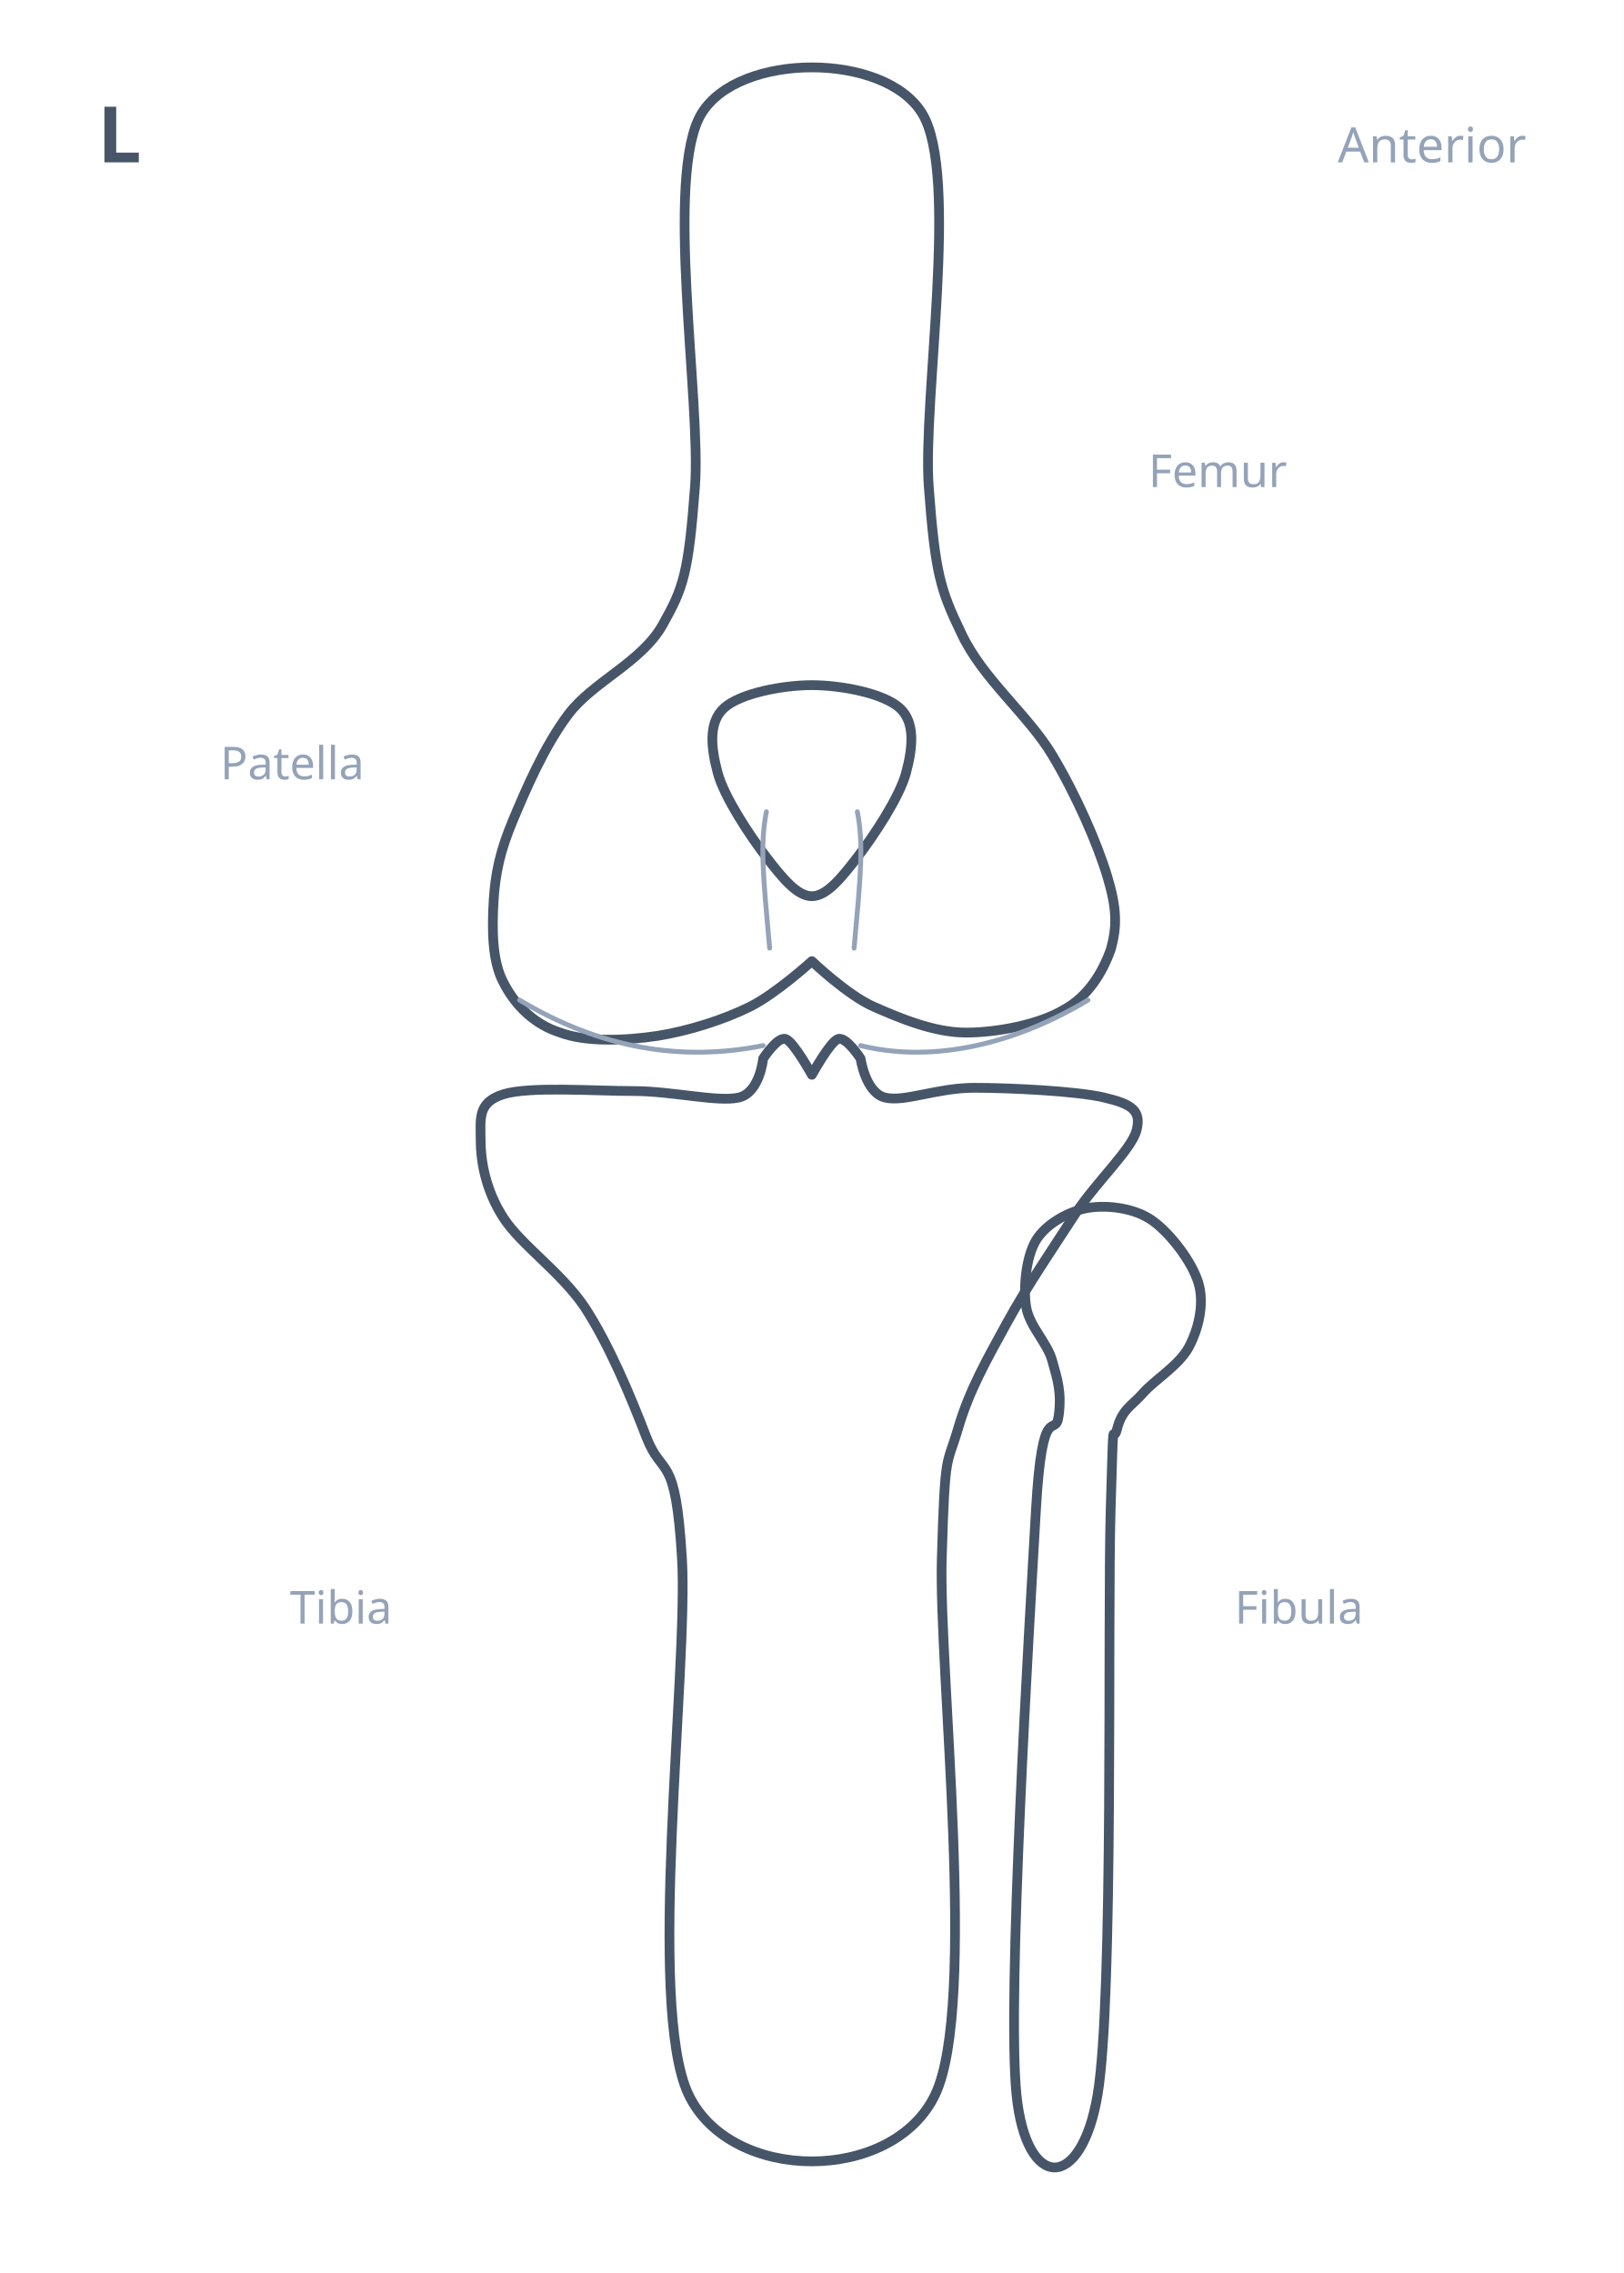
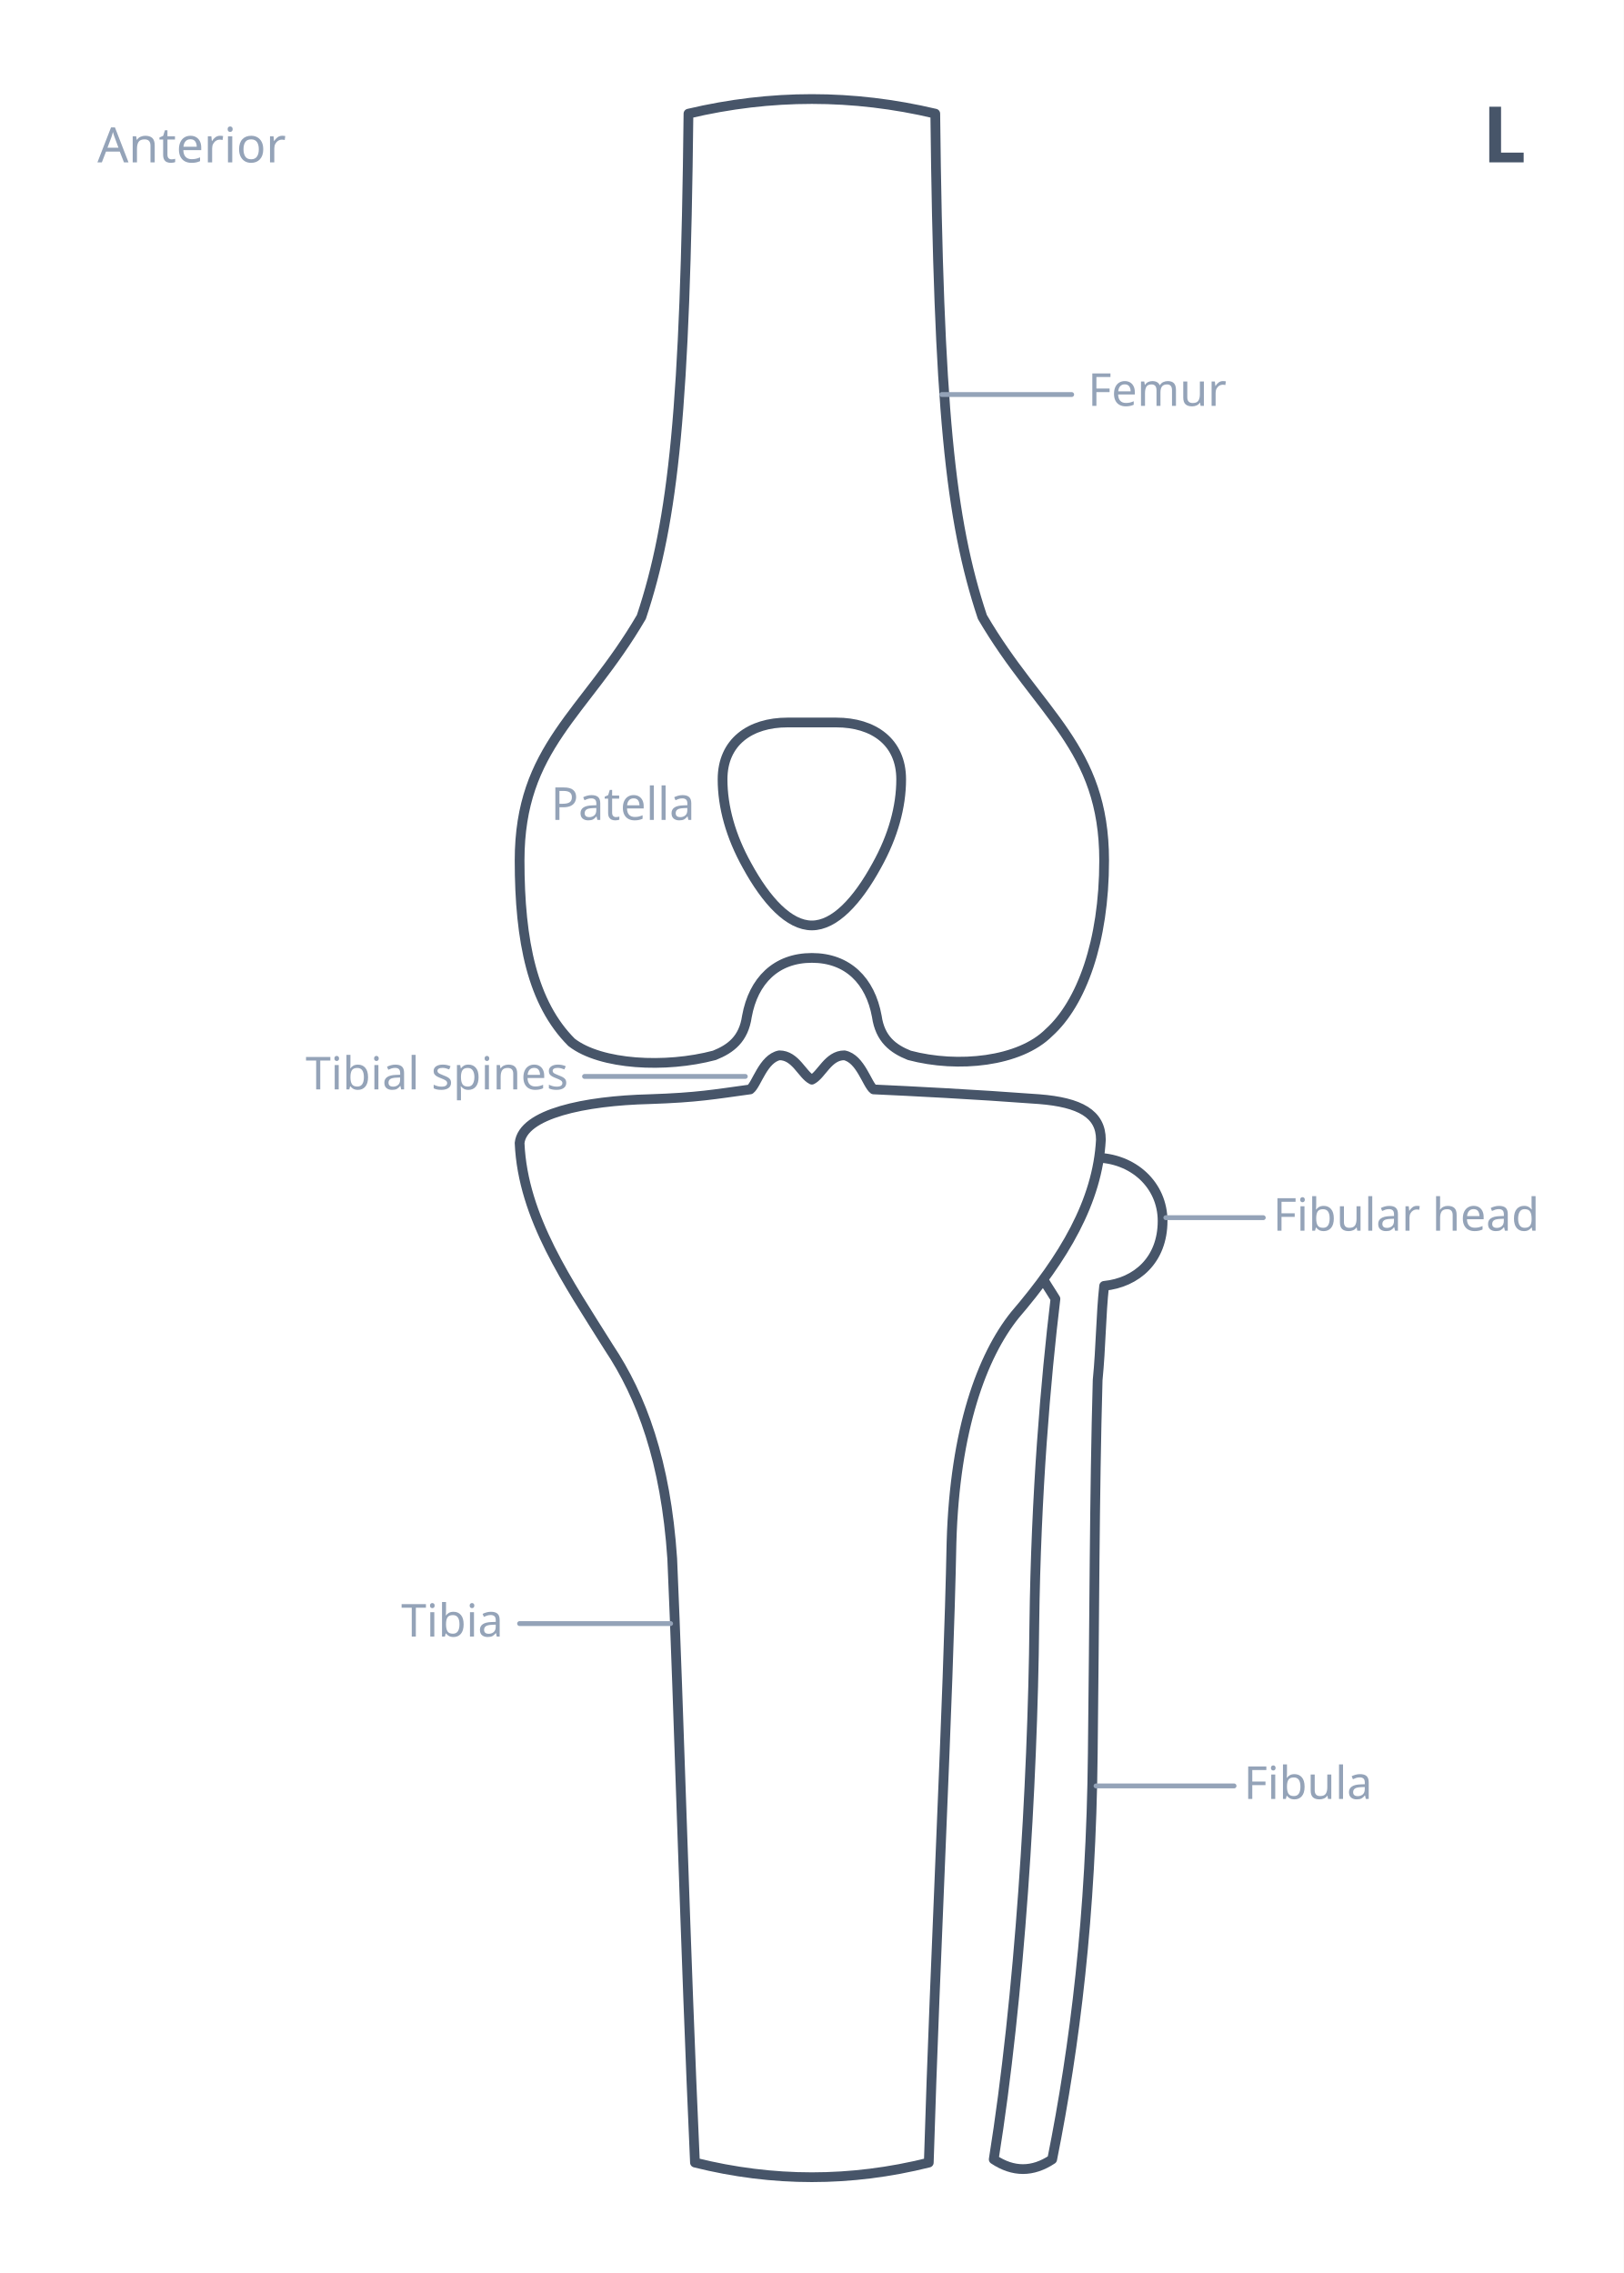
<svg xmlns="http://www.w3.org/2000/svg" width="1000" height="1400" viewBox="0 0 1000 1400" role="img">
  <rect width="1000" height="1400" fill="#ffffff" />
-   <path d="M568 70C591 108 568 247 572 300C576 353 579 363 592 390C605 418 633 440 648 465C663 490 676 520 682 540C688 560 688 571 684 585C679 599 670 614 655 622C640 631 614 636 595 636C575 636 554 627 538 620C522 613 500 592 500 592C500 592 478 612 462 620C446 628 424 635 405 638C385 641 361 642 345 636C329 631 317 619 310 605C303 592 303 572 304 555C305 538 308 524 316 505C324 486 335 460 350 440C365 420 395 408 408 385C421 362 424 353 428 300C432 248 409 108 432 70C455 32 545 32 568 70Z" fill="none" stroke="#475569" stroke-width="6" stroke-linecap="round" stroke-linejoin="round" />
-   <path d="M700 696C703 684 697 680 680 676C663 672 622 670 600 670C577 670 557 679 545 676C533 673 530 652 530 652C530 652 521 638 516 640C511 642 500 662 500 662C500 662 489 642 484 640C479 638 470 652 470 652C470 652 468 673 455 676C442 679 414 672 390 672C366 672 326 669 310 674C294 679 296 689 296 702C296 715 299 733 310 750C321 767 345 783 360 805C375 828 388 859 398 885C408 911 416 893 420 960C424 1028 398 1235 424 1290C450 1345 550 1345 576 1290C602 1235 578 1028 580 960C582 892 583 904 590 880C597 856 608 837 620 815C632 793 649 768 662 748C675 728 697 708 700 696Z" fill="none" stroke="#475569" stroke-width="6" stroke-linecap="round" stroke-linejoin="round" />
-   <path d="M738 790C734 777 721 760 710 752C699 744 682 742 670 744C658 746 644 754 638 764C632 774 630 793 632 805C634 817 645 827 648 838C651 849 654 857 652 872C650 887 642 860 638 930C634 1000 620 1230 626 1290C632 1350 666 1350 676 1290C686 1230 682 998 684 930C686 862 685 892 688 880C691 868 697 866 704 858C711 850 726 841 732 830C738 819 742 803 738 790Z" fill="none" stroke="#475569" stroke-width="6" stroke-linecap="round" stroke-linejoin="round" />
-   <path d="M554 436C544 427 518 422 500 422C482 422 456 427 446 436C436 445 438 461 442 476C446 491 462 515 472 528C482 541 491 552 500 552C509 552 518 541 528 528C538 515 554 491 558 476C562 461 564 445 554 436Z" fill="none" stroke="#475569" stroke-width="6" stroke-linecap="round" stroke-linejoin="round" />
-   <path d="M526 584C530 540 532 520 528 500M474 584C470 540 468 520 472 500" fill="none" stroke="#94a3b8" stroke-width="3" stroke-linecap="round" stroke-linejoin="round" />
-   <path d="M670 616C620 646 570 654 530 644M470 644C420 654 370 646 320 616" fill="none" stroke="#94a3b8" stroke-width="3" stroke-linecap="round" stroke-linejoin="round" />
-   <text x="750" y="300" font-family="system-ui, sans-serif" font-size="28" fill="#94a3b8" text-anchor="middle">Femur</text>
-   <text x="800" y="1000" font-family="system-ui, sans-serif" font-size="28" fill="#94a3b8" text-anchor="middle">Fibula</text>
-   <text x="210" y="1000" font-family="system-ui, sans-serif" font-size="28" fill="#94a3b8" text-anchor="middle">Tibia</text>
-   <text x="180" y="480" font-family="system-ui, sans-serif" font-size="28" fill="#94a3b8" text-anchor="middle">Patella</text>
-   <text x="60" y="100" font-family="system-ui, sans-serif" font-size="48" font-weight="700" fill="#475569" text-anchor="start">L</text>
-   <text x="940" y="100" font-family="system-ui, sans-serif" font-size="30" fill="#94a3b8" text-anchor="end">Anterior</text>
+   <path d="M 576 70 Q 500 52 424 70 C 422 250 415 320 395 380 C 360 440 320 460 320 530 C 320 580 328 618 352 642 C 370 656 410 658 440 650 C 450 646 458 640 460 626 C 464 604 478 590 500 590 C 522 590 536 604 540 626 C 542 640 550 646 560 650 C 590 658 628 654 646 636 C 666 618 680 580 680 530 C 680 460 640 440 605 380 C 585 320 578 250 576 70 Z" fill="none" stroke="#475569" stroke-width="6" stroke-linecap="round" stroke-linejoin="round" />
+   <path d="M 674 713 C 650 713 632 730 632 752 C 632 775 644 790 650 800 C 644 850 638 920 637 1000 C 636 1100 628 1230 612 1330 Q 630 1342 648 1330 C 662 1260 672 1180 673 1080 C 674 1000 674 920 676 850 C 678 830 678 810 680 792 C 700 790 716 776 716 752 C 716 730 698 713 674 713 Z" fill="none" stroke="#475569" stroke-width="6" stroke-linecap="round" stroke-linejoin="round" />
+   <path d="M 678 702 C 678 686 665 679 640 677 C 600 674 560 672 538 671 C 534 668 530 652 520 650 C 510 650 506 662 500 665 C 494 662 490 650 480 650 C 470 652 466 668 462 671 C 440 674 430 676 400 677 C 360 678 322 686 320 704 C 322 750 350 790 375 830 C 395 860 410 900 414 960 C 418 1050 422 1200 428 1332 Q 500 1350 572 1332 C 576 1200 584 1050 586 950 C 588 880 605 835 625 810 C 655 775 676 740 678 702 Z" fill="#ffffff" stroke="#475569" stroke-width="6" stroke-linecap="round" stroke-linejoin="round" />
+   <path d="M 500 570 C 514 570 528 555 540 533 C 550 515 555 497 555 480 C 555 457 538 445 515 445 L 485 445 C 462 445 445 457 445 480 C 445 497 450 515 460 533 C 472 555 486 570 500 570 Z" fill="none" stroke="#475569" stroke-width="6" stroke-linecap="round" stroke-linejoin="round" />
+   <path d="M660 243L580 243" fill="none" stroke="#94a3b8" stroke-width="3" stroke-linecap="round" stroke-linejoin="round" />
+   <path d="M360 663L459 663" fill="none" stroke="#94a3b8" stroke-width="3" stroke-linecap="round" stroke-linejoin="round" />
+   <path d="M778 750L718 750" fill="none" stroke="#94a3b8" stroke-width="3" stroke-linecap="round" stroke-linejoin="round" />
+   <path d="M760 1100L675 1100" fill="none" stroke="#94a3b8" stroke-width="3" stroke-linecap="round" stroke-linejoin="round" />
+   <path d="M320 1000L413 1000" fill="none" stroke="#94a3b8" stroke-width="3" stroke-linecap="round" stroke-linejoin="round" />
+   <text x="670" y="250" font-family="system-ui, sans-serif" font-size="28" fill="#94a3b8" text-anchor="start">Femur</text>
+   <text x="350" y="671" font-family="system-ui, sans-serif" font-size="28" fill="#94a3b8" text-anchor="end">Tibial spines</text>
+   <text x="428" y="505" font-family="system-ui, sans-serif" font-size="28" fill="#94a3b8" text-anchor="end">Patella</text>
+   <text x="784" y="758" font-family="system-ui, sans-serif" font-size="28" fill="#94a3b8" text-anchor="start">Fibular head</text>
+   <text x="766" y="1108" font-family="system-ui, sans-serif" font-size="28" fill="#94a3b8" text-anchor="start">Fibula</text>
+   <text x="310" y="1008" font-family="system-ui, sans-serif" font-size="28" fill="#94a3b8" text-anchor="end">Tibia</text>
+   <text x="940" y="100" font-family="system-ui, sans-serif" font-size="48" font-weight="700" fill="#475569" text-anchor="end">L</text>
+   <text x="60" y="100" font-family="system-ui, sans-serif" font-size="30" fill="#94a3b8" text-anchor="start">Anterior</text>
</svg>
